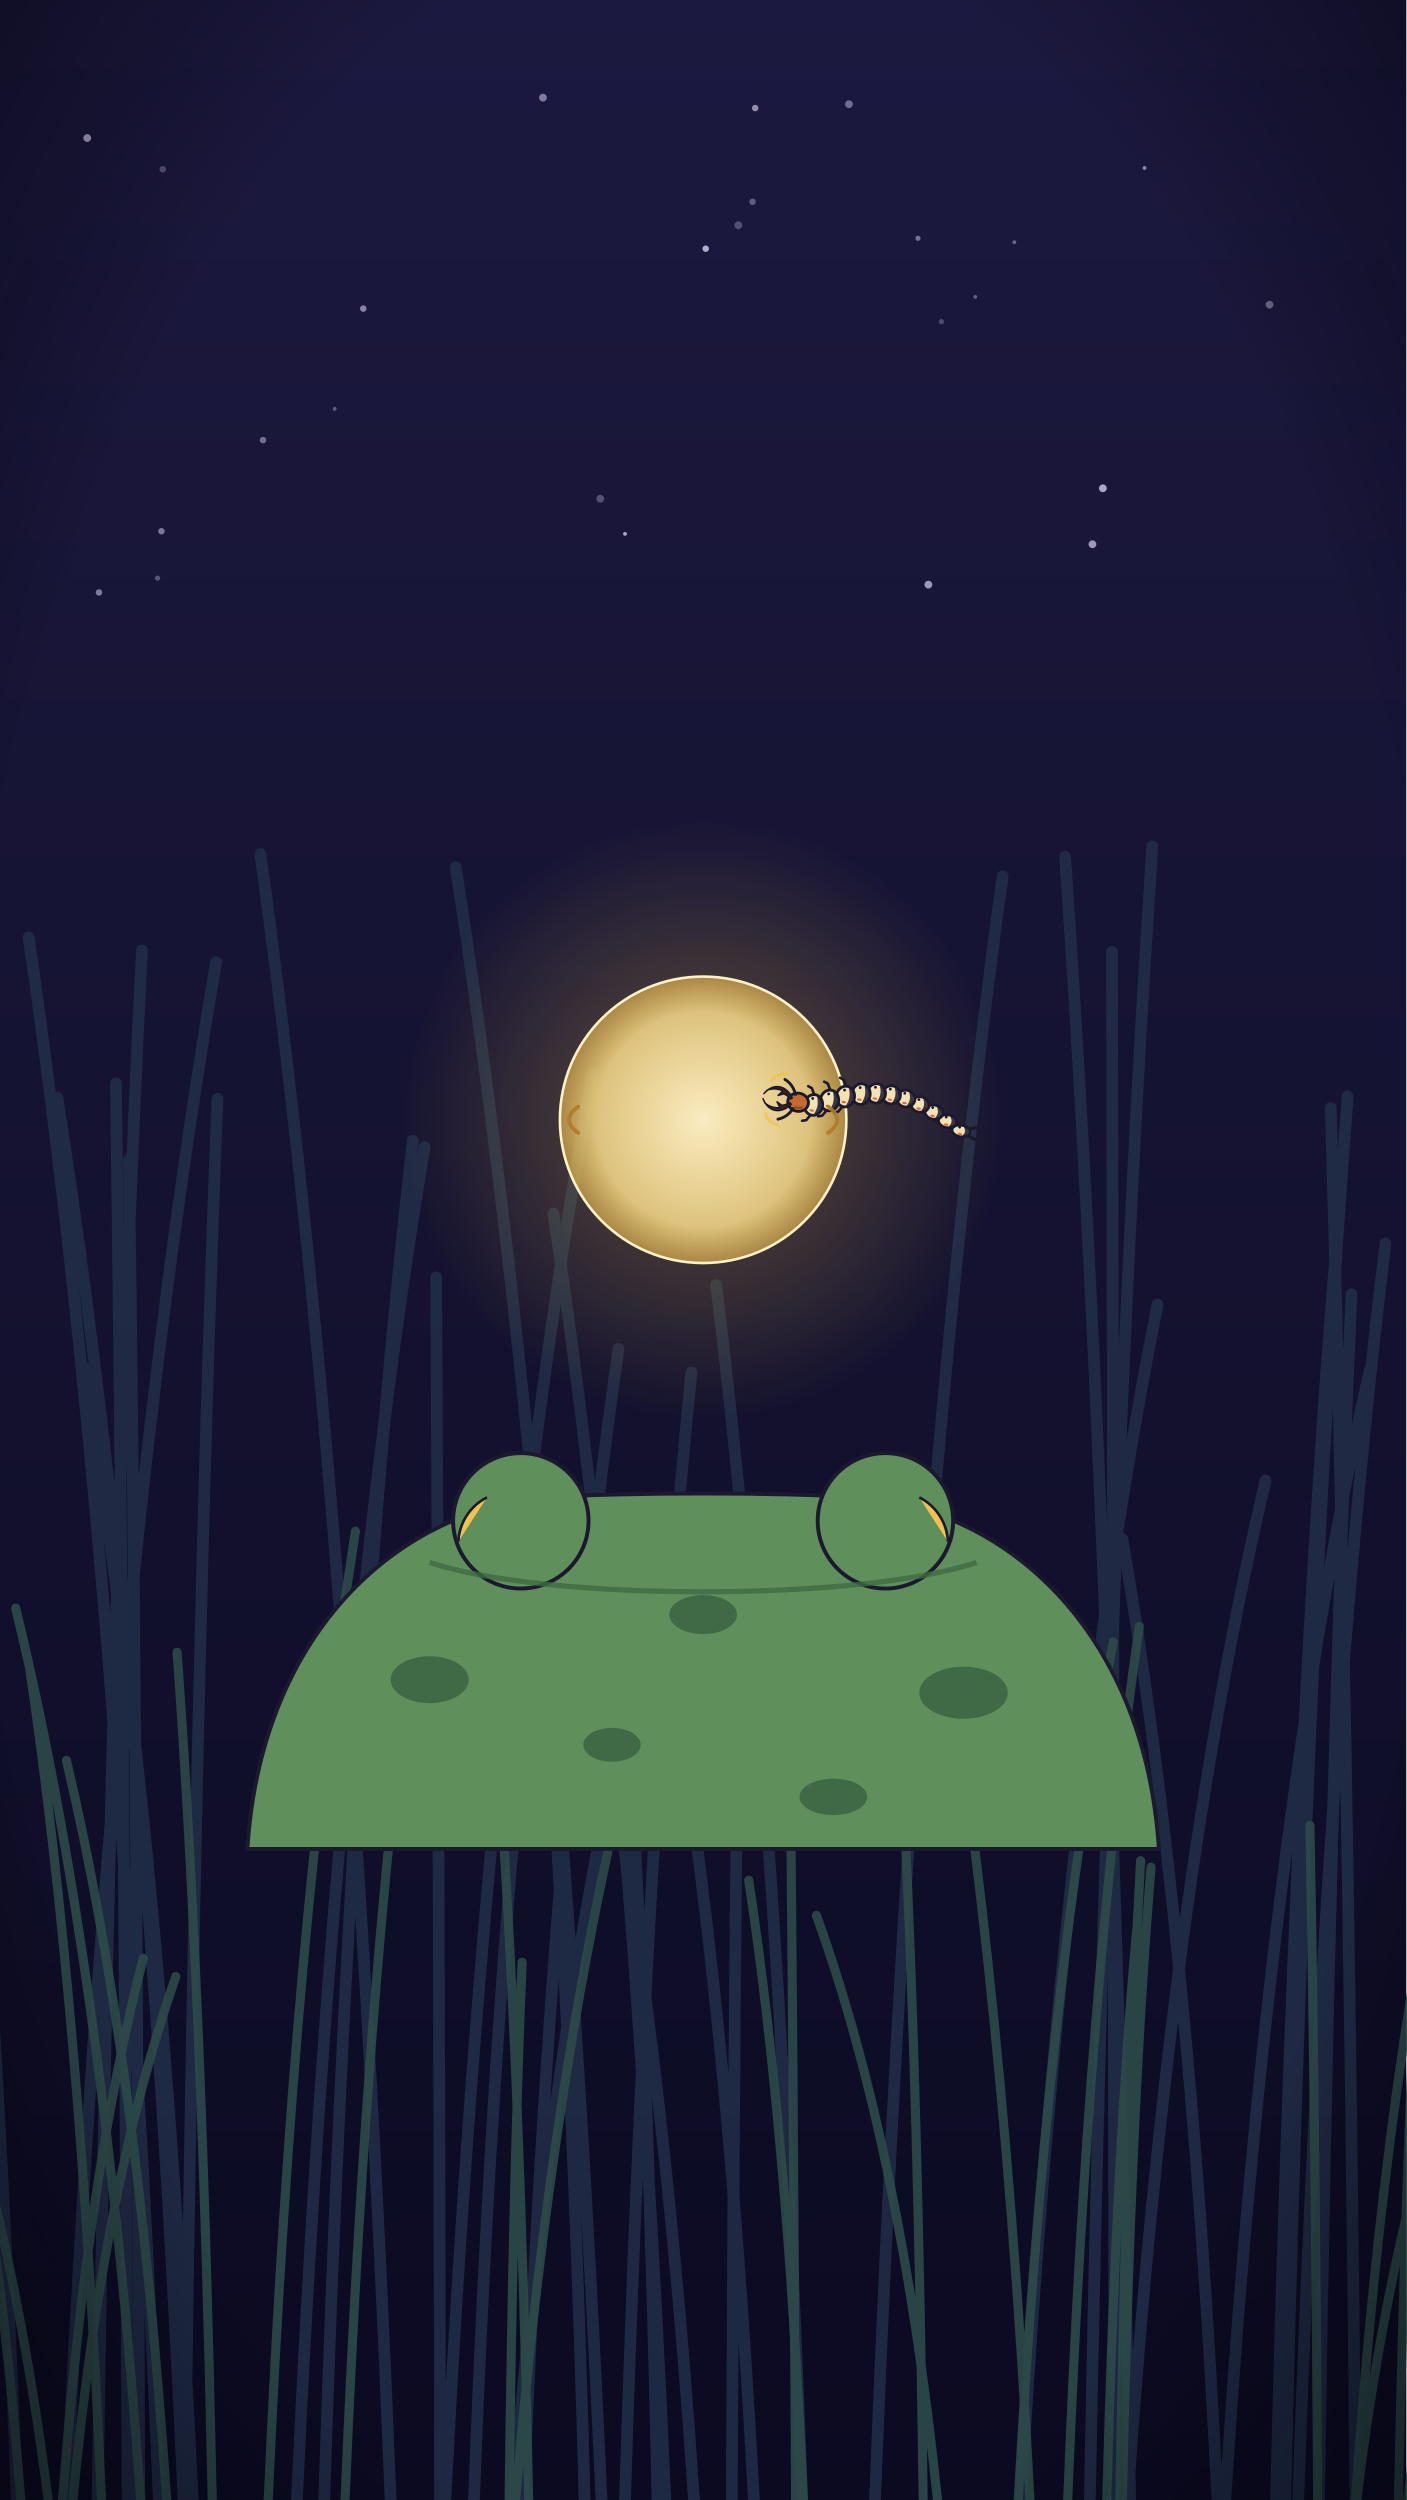
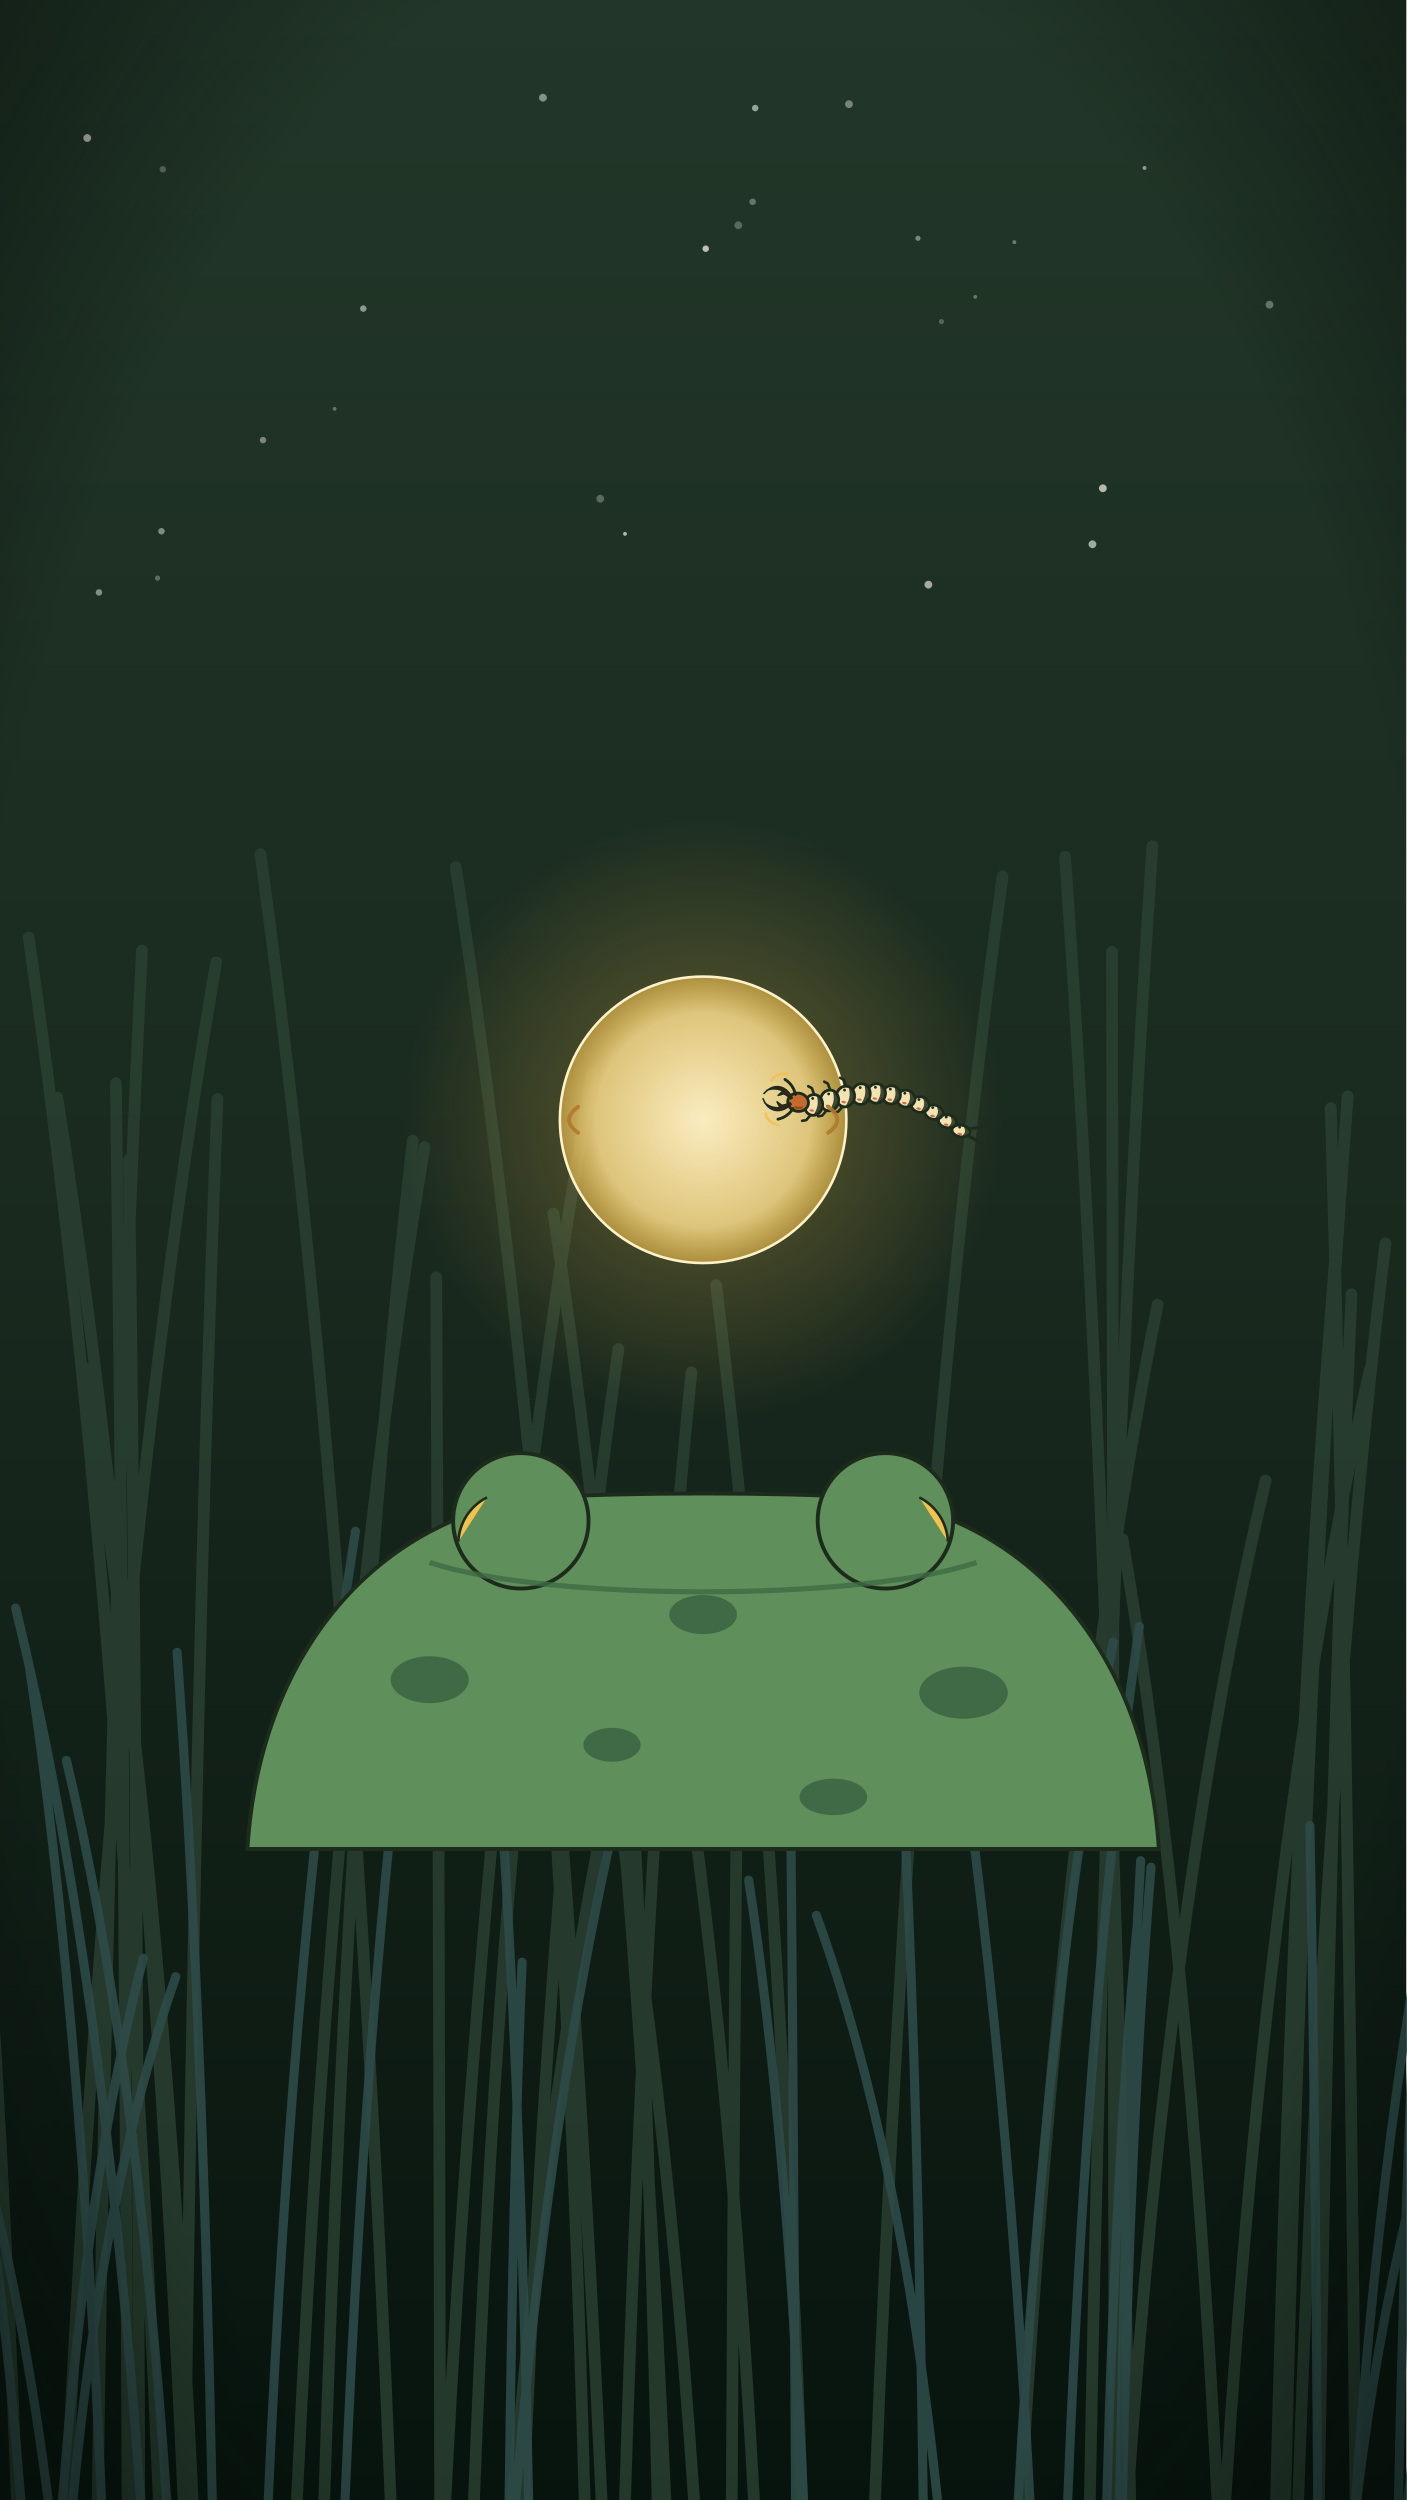
<svg xmlns="http://www.w3.org/2000/svg" viewBox="0 0 1080 1920" width="1080" height="1920">
  <defs>
    <linearGradient id="U006_bg" x1="0" y1="0" x2="0" y2="1">
-       <stop offset="0" stop-color="#1c1940" stop-opacity="1" />
-       <stop offset="0.5" stop-color="#141230" stop-opacity="1" />
-       <stop offset="1" stop-color="#0b0a21" stop-opacity="1" />
+       <stop offset="0" stop-color="#223729" stop-opacity="1" />
+       <stop offset="0.5" stop-color="#19291e" stop-opacity="1" />
+       <stop offset="1" stop-color="#07140e" stop-opacity="1" />
    </linearGradient>
    <radialGradient id="U006_vg" cx="0.5" cy="0.5" r="0.75">
      <stop offset="0" stop-color="#000000" stop-opacity="0" />
      <stop offset="0.7" stop-color="#000000" stop-opacity="0" />
-       <stop offset="1" stop-color="#05040f" stop-opacity="0.6" />
+       <stop offset="1" stop-color="#060d08" stop-opacity="0.6" />
    </radialGradient>
    <radialGradient id="U006_sg" cx="0.5" cy="0.5" r="0.5">
      <stop offset="0" stop-color="#f2c14e" stop-opacity="0.55" />
      <stop offset="0.45" stop-color="#f2c14e" stop-opacity="0.193" />
      <stop offset="1" stop-color="#f2c14e" stop-opacity="0" />
    </radialGradient>
    <radialGradient id="U006_sp" cx="0.5" cy="0.5" r="0.5">
      <stop offset="0" stop-color="#fff2c8" stop-opacity="0.95" />
      <stop offset="0.75" stop-color="#f6d98a" stop-opacity="0.85" />
      <stop offset="1" stop-color="#f2c14e" stop-opacity="0.6" />
    </radialGradient>
  </defs>
  <rect width="1080" height="1920" fill="url(#U006_bg)" />
-   <g fill="#e9e2ff">
+   <g fill="#eef3e2">
    <circle cx="839" cy="418" r="3" opacity="0.63" />
    <circle cx="67" cy="106" r="3" opacity="0.73" />
    <circle cx="779" cy="186" r="1.5" opacity="0.39" />
    <circle cx="847" cy="375" r="3" opacity="0.71" />
    <circle cx="580" cy="83" r="2.5" opacity="0.58" />
    <circle cx="652" cy="80" r="3" opacity="0.42" />
    <circle cx="124" cy="408" r="2.5" opacity="0.47" />
    <circle cx="125" cy="130" r="2.5" opacity="0.30" />
    <circle cx="76" cy="455" r="2.5" opacity="0.49" />
    <circle cx="879" cy="129" r="1.5" opacity="0.57" />
    <circle cx="279" cy="237" r="2.5" opacity="0.54" />
    <circle cx="121" cy="444" r="2" opacity="0.31" />
    <circle cx="705" cy="183" r="2" opacity="0.44" />
    <circle cx="257" cy="314" r="1.5" opacity="0.34" />
    <circle cx="202" cy="338" r="2.5" opacity="0.44" />
    <circle cx="567" cy="173" r="3" opacity="0.28" />
    <circle cx="461" cy="383" r="3" opacity="0.30" />
    <circle cx="480" cy="410" r="1.5" opacity="0.70" />
    <circle cx="713" cy="449" r="3" opacity="0.64" />
    <circle cx="417" cy="75" r="3" opacity="0.49" />
    <circle cx="749" cy="228" r="1.5" opacity="0.35" />
    <circle cx="723" cy="247" r="2" opacity="0.26" />
    <circle cx="578" cy="155" r="2.5" opacity="0.34" />
    <circle cx="542" cy="191" r="2.5" opacity="0.74" />
    <circle cx="975" cy="234" r="3" opacity="0.38" />
  </g>
-   <path d="M511 1920 Q485 1327 425 932 M402 1920 Q424 1389 475 1036 M342 1920 Q376 1262 455 824 M1013 1920 Q1021 1364 1038 994 M338 1920 Q337 1356 335 981 M868 1920 Q853 1162 818 658 M-13 1920 Q-44 1338 -119 950 M13 1920 Q-14 1221 -79 755 M784 1920 Q816 1369 889 1002 M935 1920 Q913 1477 862 1182 M1041 1920 Q1035 1279 1022 851 M856 1920 Q855 1207 854 731 M505 1920 Q495 1463 472 1159 M142 1920 Q150 1274 167 844 M141 1920 Q112 1273 44 843 M98 1920 Q95 1267 89 832 M987 1920 Q1002 1273 1035 842 M122 1920 Q92 1200 22 720 M672 1920 Q701 1171 770 673 M980 1920 Q994 1337 1027 948 M866 1920 Q898 1450 972 1137 M997 1920 Q1017 1341 1064 955 M480 1920 Q496 1400 531 1054 M51 1920 Q85 1211 166 739 M300 1920 Q270 1161 200 656 M941 1920 Q974 1399 1052 1052 M462 1920 Q428 1168 350 666 M75 1920 Q85 1206 109 730 M579 1920 Q556 1488 501 1200 M394 1920 Q430 1481 513 1188 M837 1920 Q851 1158 885 650 M364 1920 Q381 1472 420 1173 M107 1920 Q105 1303 99 891 M533 1920 Q503 1472 431 1174 M562 1920 Q564 1489 568 1201 M148 1920 Q123 1398 64 1050 M616 1920 Q596 1360 550 987 M228 1920 Q257 1296 326 881 M449 1920 Q436 1441 405 1122 M249 1920 Q269 1293 317 876 " stroke="#22304a" stroke-width="9" fill="none" stroke-linecap="round" opacity="0.8" />
+   <path d="M511 1920 Q485 1327 425 932 M402 1920 Q424 1389 475 1036 M342 1920 Q376 1262 455 824 M1013 1920 Q1021 1364 1038 994 M338 1920 Q337 1356 335 981 M868 1920 Q853 1162 818 658 M-13 1920 Q-44 1338 -119 950 M13 1920 Q-14 1221 -79 755 M784 1920 Q816 1369 889 1002 M935 1920 Q913 1477 862 1182 M1041 1920 Q1035 1279 1022 851 M856 1920 Q855 1207 854 731 M505 1920 Q495 1463 472 1159 M142 1920 Q150 1274 167 844 M141 1920 Q112 1273 44 843 M98 1920 Q95 1267 89 832 M987 1920 Q1002 1273 1035 842 M122 1920 Q92 1200 22 720 M672 1920 Q701 1171 770 673 M980 1920 Q994 1337 1027 948 M866 1920 Q898 1450 972 1137 M997 1920 Q1017 1341 1064 955 M480 1920 Q496 1400 531 1054 M51 1920 Q85 1211 166 739 M300 1920 Q270 1161 200 656 M941 1920 Q974 1399 1052 1052 M462 1920 Q428 1168 350 666 M75 1920 Q85 1206 109 730 M579 1920 Q556 1488 501 1200 M394 1920 Q430 1481 513 1188 M837 1920 Q851 1158 885 650 M364 1920 Q381 1472 420 1173 M107 1920 Q105 1303 99 891 M533 1920 Q503 1472 431 1174 M562 1920 Q564 1489 568 1201 M148 1920 Q123 1398 64 1050 M616 1920 Q596 1360 550 987 M228 1920 Q257 1296 326 881 M449 1920 Q436 1441 405 1122 M249 1920 Q269 1293 317 876 " stroke="#2b4132" stroke-width="9" fill="none" stroke-linecap="round" opacity="0.8" />
  <path d="M617 1920 Q604 1634 575 1444 M406 1920 Q399 1574 382 1343 M1097 1920 Q1108 1547 1136 1299 M782 1920 Q804 1525 855 1261 M396 1920 Q430 1520 510 1253 M163 1920 Q155 1529 136 1269 M48 1920 Q67 1670 110 1504 M108 1920 Q79 1509 12 1235 M391 1920 Q394 1672 401 1507 M860 1920 Q865 1625 876 1429 M1012 1920 Q1010 1609 1006 1402 M791 1920 Q767 1472 711 1174 M720 1920 Q692 1651 627 1471 M1081 1920 Q1111 1667 1181 1499 M820 1920 Q836 1517 875 1249 M709 1920 Q705 1611 695 1405 M206 1920 Q226 1473 273 1176 M862 1920 Q868 1628 884 1434 M265 1920 Q283 1490 324 1203 M1094 1920 Q1107 1510 1138 1236 M850 1920 Q857 1657 873 1482 M16 1920 Q-10 1591 -75 1373 M1042 1920 Q1072 1673 1143 1508 M1041 1920 Q1065 1575 1121 1345 M37 1920 Q2 1646 -79 1464 M56 1920 Q79 1679 135 1518 M78 1920 Q61 1538 23 1283 M128 1920 Q105 1579 51 1352 M1074 1920 Q1081 1587 1096 1366 M611 1920 Q609 1529 606 1269 " stroke="#2c4a48" stroke-width="7" fill="none" stroke-linecap="round" opacity="0.9" />
  <g id="mv-glint-core">
    <circle cx="540" cy="860" r="230" fill="url(#U006_sg)" />
  </g>
  <circle cx="540" cy="860" r="110" fill="url(#U006_sp)" stroke="#fff2c8" stroke-width="2" />
  <g transform="translate(610 846) rotate(190) scale(0.5 0.5)">
-     <path d="M-268 -4 L-294 -13 M-268 4 L-294 13" stroke="#1b1830" stroke-width="4.8" stroke-linecap="round" fill="none" />
-     <path d="M-30 -13 L-23 -25 L-17 -27 M-30 13 L-23 25 L-17 27 M-53 -1.9 L-46 -13.9 L-40 -15.9 M-53 24.1 L-46 36.1 L-40 38.1 M-76 8.2 L-69 -3.8 L-63 -5.8 M-76 34.2 L-69 46.2 L-63 48.2 " stroke="#1b1830" stroke-width="4" fill="none" stroke-linecap="round" stroke-linejoin="round" />
-     <ellipse cx="-260" cy="0" rx="14" ry="9" fill="#f3e3b0" stroke="#1b1830" stroke-width="4.4" />
-     <path d="M-266.7 -7 Q-271.7 0 -266.7 7" stroke="#1b1830" stroke-width="6" fill="none" stroke-linecap="round" opacity="0.85" />
-     <circle cx="-257" cy="5.4" r="2.2" fill="#1b1830" />
+     <path d="M-268 -4 L-294 -13 M-268 4 L-294 13" stroke="#1d2b1c" stroke-width="4.8" stroke-linecap="round" fill="none" />
+     <path d="M-30 -13 L-23 -25 L-17 -27 M-30 13 L-23 25 L-17 27 M-53 -1.9 L-46 -13.9 L-40 -15.9 M-53 24.1 L-46 36.1 L-40 38.1 M-76 8.2 L-69 -3.8 L-63 -5.8 M-76 34.2 L-69 46.2 L-63 48.2 " stroke="#1d2b1c" stroke-width="4" fill="none" stroke-linecap="round" stroke-linejoin="round" />
+     <ellipse cx="-260" cy="0" rx="14" ry="9" fill="#f3e3b0" stroke="#1d2b1c" stroke-width="4.4" />
+     <path d="M-266.7 -7 Q-271.7 0 -266.7 7" stroke="#1d2b1c" stroke-width="6" fill="none" stroke-linecap="round" opacity="0.85" />
+     <circle cx="-257" cy="5.4" r="2.2" fill="#1d2b1c" />
    <ellipse cx="-259" cy="-4.9" rx="3.6" ry="1.8" fill="#d9694a" />
-     <ellipse cx="-237" cy="11.1" rx="14" ry="10" fill="#f3e3b0" stroke="#1b1830" stroke-width="4.4" />
-     <path d="M-243.7 3.3 Q-248.7 11.1 -243.7 18.9" stroke="#1b1830" stroke-width="6" fill="none" stroke-linecap="round" opacity="0.85" />
-     <circle cx="-234" cy="17.1" r="2.2" fill="#1b1830" />
+     <ellipse cx="-237" cy="11.1" rx="14" ry="10" fill="#f3e3b0" stroke="#1d2b1c" stroke-width="4.4" />
+     <path d="M-243.7 3.3 Q-248.7 11.1 -243.7 18.9" stroke="#1d2b1c" stroke-width="6" fill="none" stroke-linecap="round" opacity="0.85" />
+     <circle cx="-234" cy="17.1" r="2.2" fill="#1d2b1c" />
    <ellipse cx="-236" cy="5.6" rx="3.6" ry="1.8" fill="#d9694a" />
-     <ellipse cx="-214" cy="21.2" rx="14" ry="11" fill="#f3e3b0" stroke="#1b1830" stroke-width="4.4" />
-     <path d="M-220.7 12.6 Q-225.7 21.2 -220.7 29.7" stroke="#1b1830" stroke-width="6" fill="none" stroke-linecap="round" opacity="0.85" />
-     <circle cx="-211" cy="27.8" r="2.2" fill="#1b1830" />
+     <ellipse cx="-214" cy="21.2" rx="14" ry="11" fill="#f3e3b0" stroke="#1d2b1c" stroke-width="4.4" />
+     <path d="M-220.7 12.6 Q-225.7 21.2 -220.7 29.7" stroke="#1d2b1c" stroke-width="6" fill="none" stroke-linecap="round" opacity="0.85" />
+     <circle cx="-211" cy="27.8" r="2.2" fill="#1d2b1c" />
    <ellipse cx="-213" cy="15.1" rx="3.6" ry="1.8" fill="#d9694a" />
-     <ellipse cx="-191" cy="29.1" rx="14" ry="12" fill="#f3e3b0" stroke="#1b1830" stroke-width="4.4" />
-     <path d="M-197.7 19.8 Q-202.7 29.1 -197.7 38.5" stroke="#1b1830" stroke-width="6" fill="none" stroke-linecap="round" opacity="0.85" />
-     <circle cx="-188" cy="36.3" r="2.2" fill="#1b1830" />
+     <ellipse cx="-191" cy="29.1" rx="14" ry="12" fill="#f3e3b0" stroke="#1d2b1c" stroke-width="4.4" />
+     <path d="M-197.7 19.8 Q-202.7 29.1 -197.7 38.5" stroke="#1d2b1c" stroke-width="6" fill="none" stroke-linecap="round" opacity="0.85" />
+     <circle cx="-188" cy="36.3" r="2.2" fill="#1d2b1c" />
    <ellipse cx="-190" cy="22.5" rx="3.6" ry="1.8" fill="#d9694a" />
-     <ellipse cx="-168" cy="34.2" rx="14" ry="13" fill="#f3e3b0" stroke="#1b1830" stroke-width="4.4" />
-     <path d="M-174.7 24.1 Q-179.7 34.2 -174.7 44.4" stroke="#1b1830" stroke-width="6" fill="none" stroke-linecap="round" opacity="0.85" />
-     <circle cx="-165" cy="42" r="2.2" fill="#1b1830" />
+     <ellipse cx="-168" cy="34.2" rx="14" ry="13" fill="#f3e3b0" stroke="#1d2b1c" stroke-width="4.4" />
+     <path d="M-174.7 24.1 Q-179.7 34.2 -174.7 44.4" stroke="#1d2b1c" stroke-width="6" fill="none" stroke-linecap="round" opacity="0.85" />
+     <circle cx="-165" cy="42" r="2.2" fill="#1d2b1c" />
    <ellipse cx="-167" cy="27.1" rx="3.6" ry="1.8" fill="#d9694a" />
-     <ellipse cx="-145" cy="36" rx="14" ry="14" fill="#f3e3b0" stroke="#1b1830" stroke-width="4.4" />
-     <path d="M-151.7 25.1 Q-156.7 36 -151.7 46.9" stroke="#1b1830" stroke-width="6" fill="none" stroke-linecap="round" opacity="0.85" />
-     <circle cx="-142" cy="44.4" r="2.2" fill="#1b1830" />
+     <ellipse cx="-145" cy="36" rx="14" ry="14" fill="#f3e3b0" stroke="#1d2b1c" stroke-width="4.4" />
+     <path d="M-151.7 25.1 Q-156.7 36 -151.7 46.9" stroke="#1d2b1c" stroke-width="6" fill="none" stroke-linecap="round" opacity="0.85" />
+     <circle cx="-142" cy="44.4" r="2.2" fill="#1d2b1c" />
    <ellipse cx="-144" cy="28.3" rx="3.6" ry="1.8" fill="#d9694a" />
-     <ellipse cx="-122" cy="34.2" rx="14" ry="15" fill="#f3e3b0" stroke="#1b1830" stroke-width="4.4" />
-     <path d="M-128.7 22.5 Q-133.7 34.2 -128.7 45.9" stroke="#1b1830" stroke-width="6" fill="none" stroke-linecap="round" opacity="0.85" />
-     <circle cx="-119" cy="43.2" r="2.2" fill="#1b1830" />
+     <ellipse cx="-122" cy="34.2" rx="14" ry="15" fill="#f3e3b0" stroke="#1d2b1c" stroke-width="4.4" />
+     <path d="M-128.7 22.5 Q-133.7 34.2 -128.7 45.9" stroke="#1d2b1c" stroke-width="6" fill="none" stroke-linecap="round" opacity="0.85" />
+     <circle cx="-119" cy="43.2" r="2.2" fill="#1d2b1c" />
    <ellipse cx="-121" cy="26" rx="3.6" ry="1.8" fill="#d9694a" />
-     <ellipse cx="-99" cy="29.1" rx="14" ry="16" fill="#f3e3b0" stroke="#1b1830" stroke-width="4.4" />
-     <path d="M-105.7 16.6 Q-110.7 29.1 -105.7 41.6" stroke="#1b1830" stroke-width="6" fill="none" stroke-linecap="round" opacity="0.85" />
-     <circle cx="-96" cy="38.7" r="2.2" fill="#1b1830" />
+     <ellipse cx="-99" cy="29.1" rx="14" ry="16" fill="#f3e3b0" stroke="#1d2b1c" stroke-width="4.4" />
+     <path d="M-105.7 16.6 Q-110.7 29.1 -105.7 41.6" stroke="#1d2b1c" stroke-width="6" fill="none" stroke-linecap="round" opacity="0.85" />
+     <circle cx="-96" cy="38.7" r="2.2" fill="#1d2b1c" />
    <ellipse cx="-98" cy="20.3" rx="3.6" ry="1.8" fill="#d9694a" />
-     <ellipse cx="-76" cy="21.2" rx="14" ry="16" fill="#f3e3b0" stroke="#1b1830" stroke-width="4.4" />
-     <path d="M-82.7 8.7 Q-87.7 21.2 -82.7 33.6" stroke="#1b1830" stroke-width="6" fill="none" stroke-linecap="round" opacity="0.85" />
-     <circle cx="-73" cy="30.8" r="2.2" fill="#1b1830" />
+     <ellipse cx="-76" cy="21.2" rx="14" ry="16" fill="#f3e3b0" stroke="#1d2b1c" stroke-width="4.4" />
+     <path d="M-82.7 8.7 Q-87.7 21.2 -82.7 33.6" stroke="#1d2b1c" stroke-width="6" fill="none" stroke-linecap="round" opacity="0.85" />
+     <circle cx="-73" cy="30.8" r="2.2" fill="#1d2b1c" />
    <ellipse cx="-75" cy="12.4" rx="3.6" ry="1.8" fill="#d9694a" />
-     <ellipse cx="-53" cy="11.1" rx="14" ry="16" fill="#f3e3b0" stroke="#1b1830" stroke-width="4.4" />
-     <path d="M-59.7 -1.4 Q-64.7 11.1 -59.7 23.6" stroke="#1b1830" stroke-width="6" fill="none" stroke-linecap="round" opacity="0.85" />
-     <circle cx="-50" cy="20.7" r="2.2" fill="#1b1830" />
+     <ellipse cx="-53" cy="11.1" rx="14" ry="16" fill="#f3e3b0" stroke="#1d2b1c" stroke-width="4.4" />
+     <path d="M-59.7 -1.4 Q-64.7 11.1 -59.7 23.6" stroke="#1d2b1c" stroke-width="6" fill="none" stroke-linecap="round" opacity="0.85" />
+     <circle cx="-50" cy="20.7" r="2.2" fill="#1d2b1c" />
    <ellipse cx="-52" cy="2.3" rx="3.6" ry="1.8" fill="#d9694a" />
-     <ellipse cx="-30" cy="0" rx="14" ry="16" fill="#f3e3b0" stroke="#1b1830" stroke-width="4.4" />
-     <path d="M-36.7 -12.5 Q-41.7 0 -36.7 12.5" stroke="#1b1830" stroke-width="6" fill="none" stroke-linecap="round" opacity="0.85" />
-     <circle cx="-27" cy="9.6" r="2.2" fill="#1b1830" />
+     <ellipse cx="-30" cy="0" rx="14" ry="16" fill="#f3e3b0" stroke="#1d2b1c" stroke-width="4.4" />
+     <path d="M-36.7 -12.5 Q-41.7 0 -36.7 12.5" stroke="#1d2b1c" stroke-width="6" fill="none" stroke-linecap="round" opacity="0.85" />
+     <circle cx="-27" cy="9.6" r="2.2" fill="#1d2b1c" />
    <ellipse cx="-29" cy="-8.8" rx="3.6" ry="1.8" fill="#d9694a" />
-     <ellipse cx="-6" cy="0" rx="16" ry="14" fill="#c46a2e" stroke="#1b1830" stroke-width="4.4" />
+     <ellipse cx="-6" cy="0" rx="16" ry="14" fill="#c46a2e" stroke="#1d2b1c" stroke-width="4.4" />
    <path d="M-14 -6 Q-8 -10 -2 -8" stroke="#8e4a1e" stroke-width="3.2" fill="none" />
-     <path d="M4 -5 C16 -22 36 -24 48 -4 L44 -10 C36 -15 26 -15 20 -13 L26 -5 L18 -9 C14 -8 10 -6 6 -3 Z" fill="#3a2418" stroke="#1b1830" stroke-width="2.4" stroke-linejoin="round" />
-     <path d="M4 5 C16 22 36 24 48 4 L44 10 C36 15 26 15 20 13 L26 5 L18 9 C14 8 10 6 6 3 Z" fill="#3a2418" stroke="#1b1830" stroke-width="2.4" stroke-linejoin="round" />
+     <path d="M4 -5 C16 -22 36 -24 48 -4 L44 -10 C36 -15 26 -15 20 -13 L26 -5 L18 -9 C14 -8 10 -6 6 -3 Z" fill="#3a2418" stroke="#1d2b1c" stroke-width="2.4" stroke-linejoin="round" />
+     <path d="M4 5 C16 22 36 24 48 4 L44 10 C36 15 26 15 20 13 L26 5 L18 9 C14 8 10 6 6 3 Z" fill="#3a2418" stroke="#1d2b1c" stroke-width="2.4" stroke-linejoin="round" />
    <g id="mv-antenna-larva">
-       <path d="M0 -11 C4 -20 10 -27 20 -31 M0 11 C4 20 10 27 20 31" stroke="#1b1830" stroke-width="4.4" fill="none" stroke-linecap="round" />
+       <path d="M0 -11 C4 -20 10 -27 20 -31 M0 11 C4 20 10 27 20 31" stroke="#1d2b1c" stroke-width="4.4" fill="none" stroke-linecap="round" />
      <path d="M18 -40 Q36 -38 40 -26 M18 40 Q36 38 40 26 " stroke="#f2c14e" stroke-width="4.4" fill="none" stroke-linecap="round" opacity="0.8" />
    </g>
  </g>
  <path d="M444 850 q-14 10 0 20 M636 850 q14 10 0 20" stroke="#b07a2a" stroke-width="3" fill="none" stroke-linecap="round" opacity="0.9" />
  <g id="mv-breathe-frog">
-     <path d="M190 1420 C200 1260 300 1160 420 1150 C480 1146 600 1146 660 1150 C780 1160 880 1260 890 1420 Z" fill="#5f8f5a" stroke="#1b1830" stroke-width="3" />
-     <circle cx="400" cy="1168" r="52" fill="#5f8f5a" stroke="#1b1830" stroke-width="3" />
-     <path d="M374 1150 a40 40 0 0 0 -22 34" fill="#f2c14e" stroke="#1b1830" stroke-width="2" />
-     <circle cx="680" cy="1168" r="52" fill="#5f8f5a" stroke="#1b1830" stroke-width="3" />
-     <path d="M706 1150 a40 40 0 0 1 22 34" fill="#f2c14e" stroke="#1b1830" stroke-width="2" />
+     <path d="M190 1420 C200 1260 300 1160 420 1150 C480 1146 600 1146 660 1150 C780 1160 880 1260 890 1420 Z" fill="#5f8f5a" stroke="#1d2b1c" stroke-width="3" />
+     <circle cx="400" cy="1168" r="52" fill="#5f8f5a" stroke="#1d2b1c" stroke-width="3" />
+     <path d="M374 1150 a40 40 0 0 0 -22 34" fill="#f2c14e" stroke="#1d2b1c" stroke-width="2" />
+     <circle cx="680" cy="1168" r="52" fill="#5f8f5a" stroke="#1d2b1c" stroke-width="3" />
+     <path d="M706 1150 a40 40 0 0 1 22 34" fill="#f2c14e" stroke="#1d2b1c" stroke-width="2" />
    <ellipse cx="330" cy="1290" rx="30" ry="18" fill="#3f6a45" />
    <ellipse cx="540" cy="1240" rx="26" ry="15" fill="#3f6a45" />
    <ellipse cx="740" cy="1300" rx="34" ry="20" fill="#3f6a45" />
    <ellipse cx="470" cy="1340" rx="22" ry="13" fill="#3f6a45" />
    <ellipse cx="640" cy="1380" rx="26" ry="14" fill="#3f6a45" />
    <path d="M330 1200 C420 1230 660 1230 750 1200" stroke="#3f6a45" stroke-width="4" fill="none" opacity="0.8" />
  </g>
  <rect width="1080" height="1920" fill="url(#U006_vg)" />
</svg>
